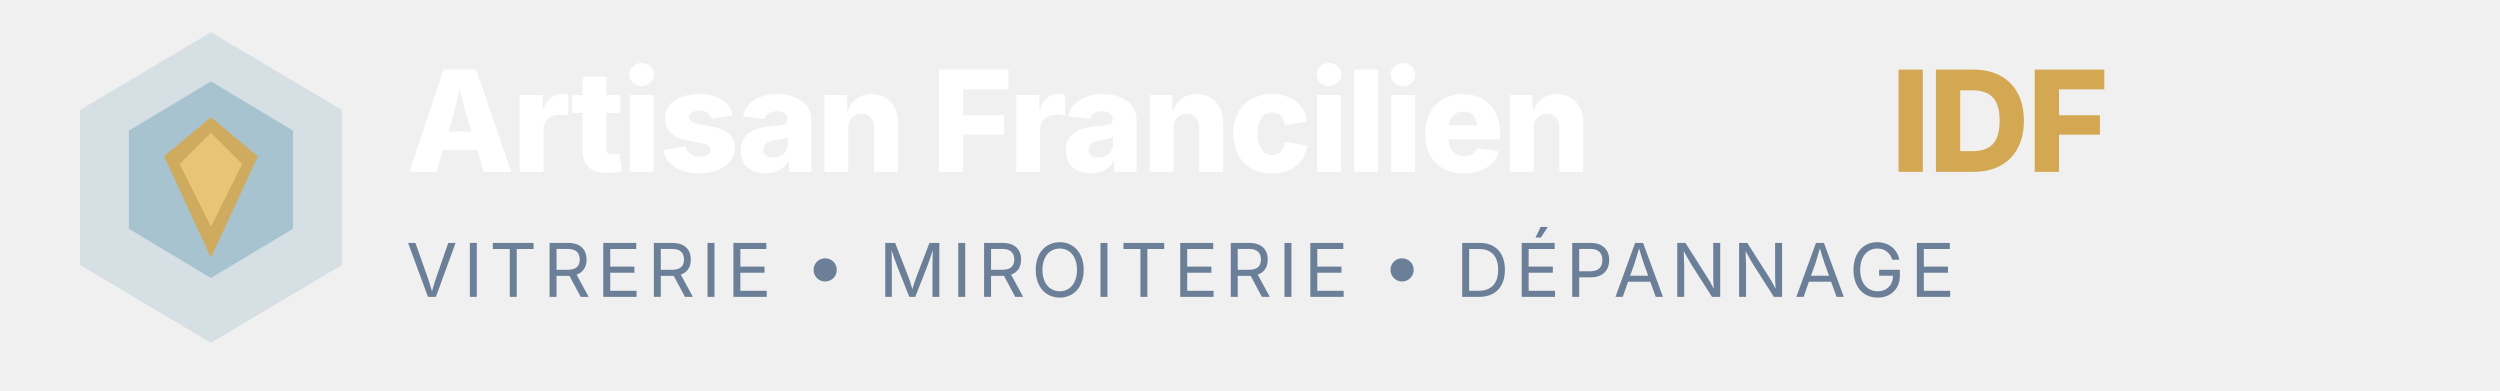
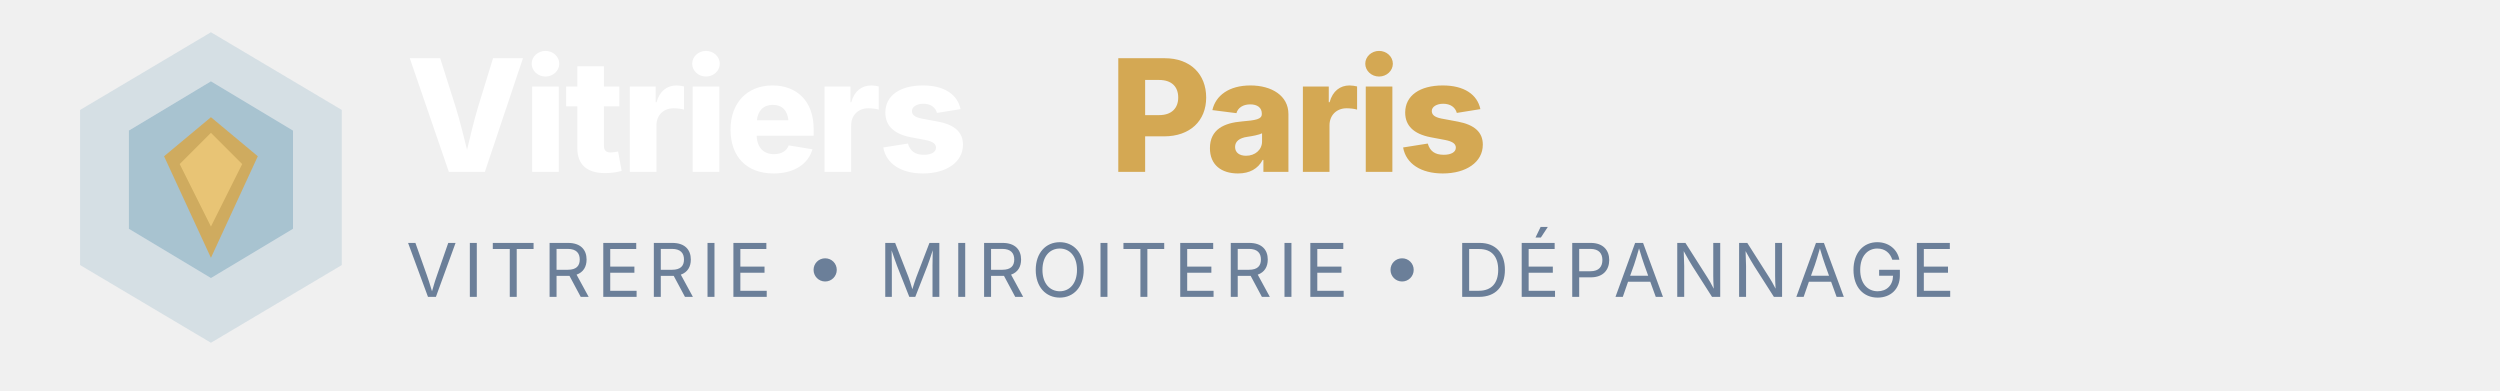
<svg xmlns="http://www.w3.org/2000/svg" viewBox="0 0 320 50" fill="none">
  <g transform="translate(5, 3)">
    <path d="M22 2L38 11.5V30.5L22 40L6 30.5V11.5L22 2Z" fill="#3b7ea1" opacity="0.15" stroke="#3b7ea1" stroke-width="1.5" />
    <path d="M22 8L32 14V26L22 32L12 26V14L22 8Z" fill="#3b7ea1" opacity="0.3" stroke="#3b7ea1" stroke-width="1" />
    <path d="M16 17L22 12L28 17L22 30L16 17Z" fill="#d4a853" opacity="0.9" />
    <path d="M18 18L22 14L26 18L22 26L18 18Z" fill="#e8c475" />
  </g>
-   <text x="52" y="22" font-family="Inter, system-ui, sans-serif" font-weight="800" font-size="18" fill="white" letter-spacing="-0.02em">Artisan Francilien</text>
-   <text x="242" y="22" font-family="Inter, system-ui, sans-serif" font-weight="800" font-size="18" fill="#d4a853" letter-spacing="-0.02em">IDF</text>
+   <text x="52" y="22" font-family="Inter, system-ui, sans-serif" font-weight="800" font-size="20" fill="white" letter-spacing="-0.02em">Vitriers</text>
+   <text x="142" y="22" font-family="Inter, system-ui, sans-serif" font-weight="800" font-size="20" fill="#d4a853" letter-spacing="-0.02em">Paris</text>
  <text x="52" y="38" font-family="Inter, system-ui, sans-serif" font-weight="400" font-size="9.5" fill="#6b7f99" letter-spacing="0.08em">VITRERIE • MIROITERIE • DÉPANNAGE</text>
</svg>
